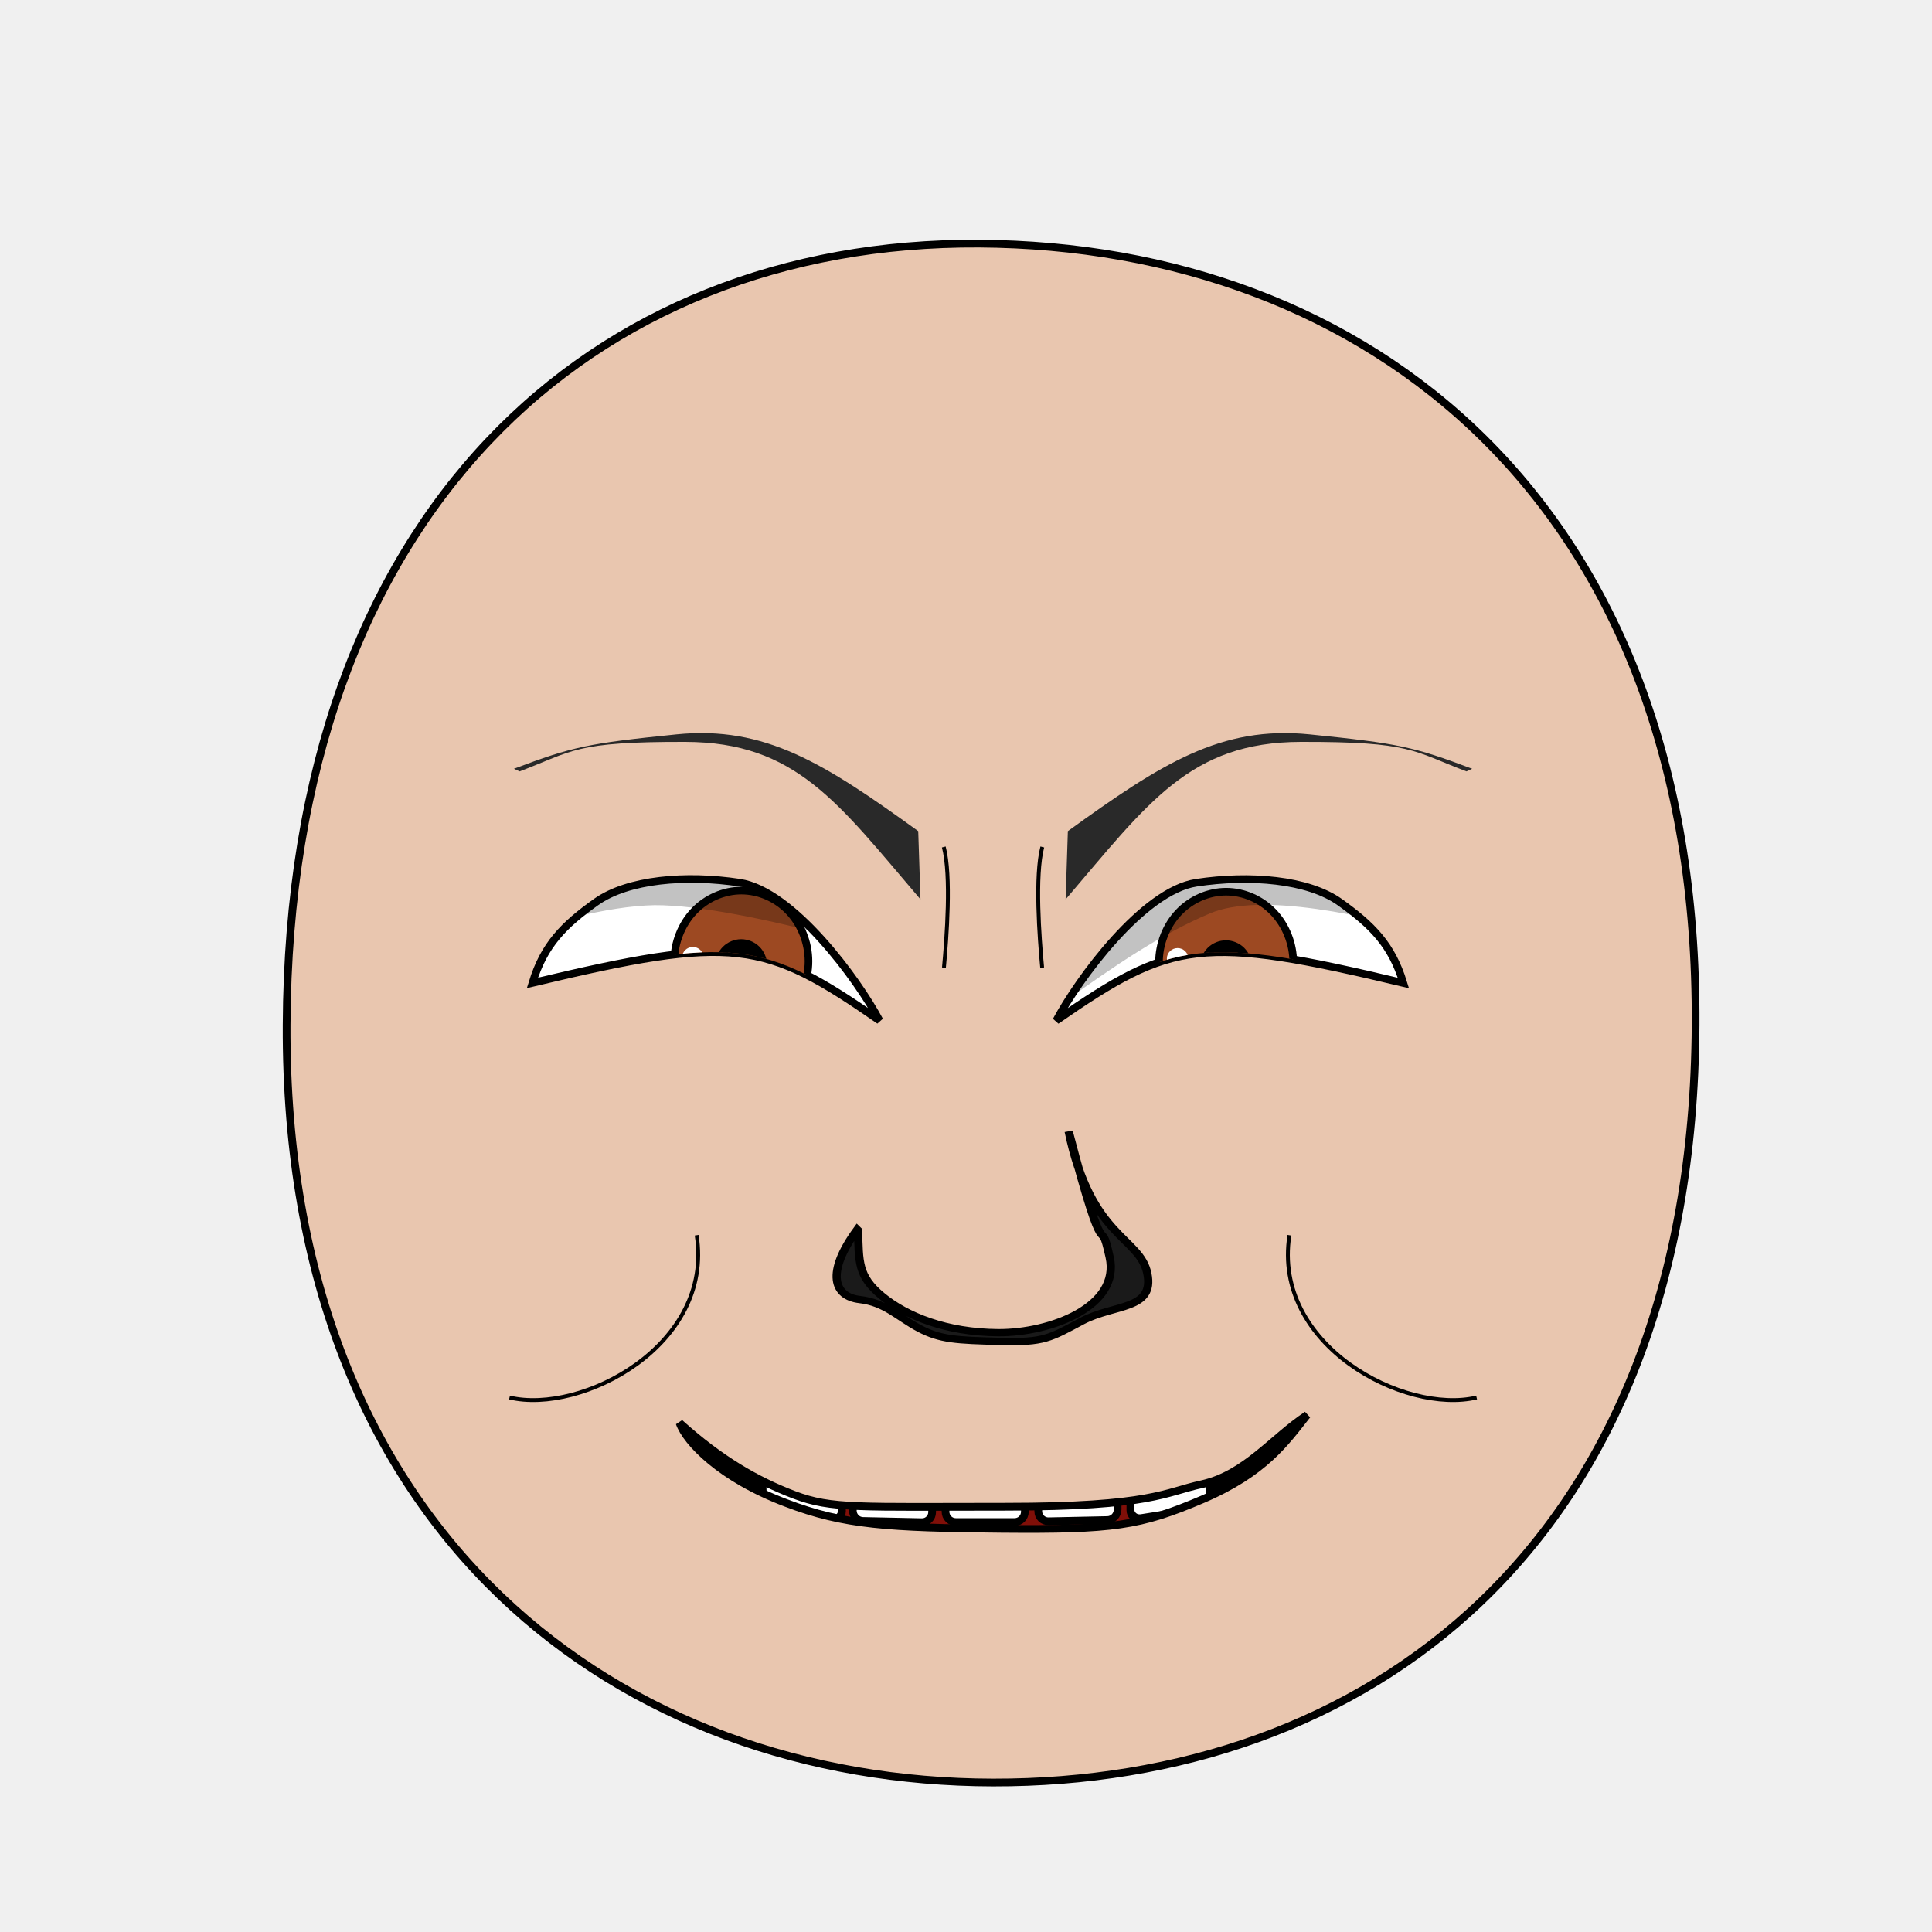
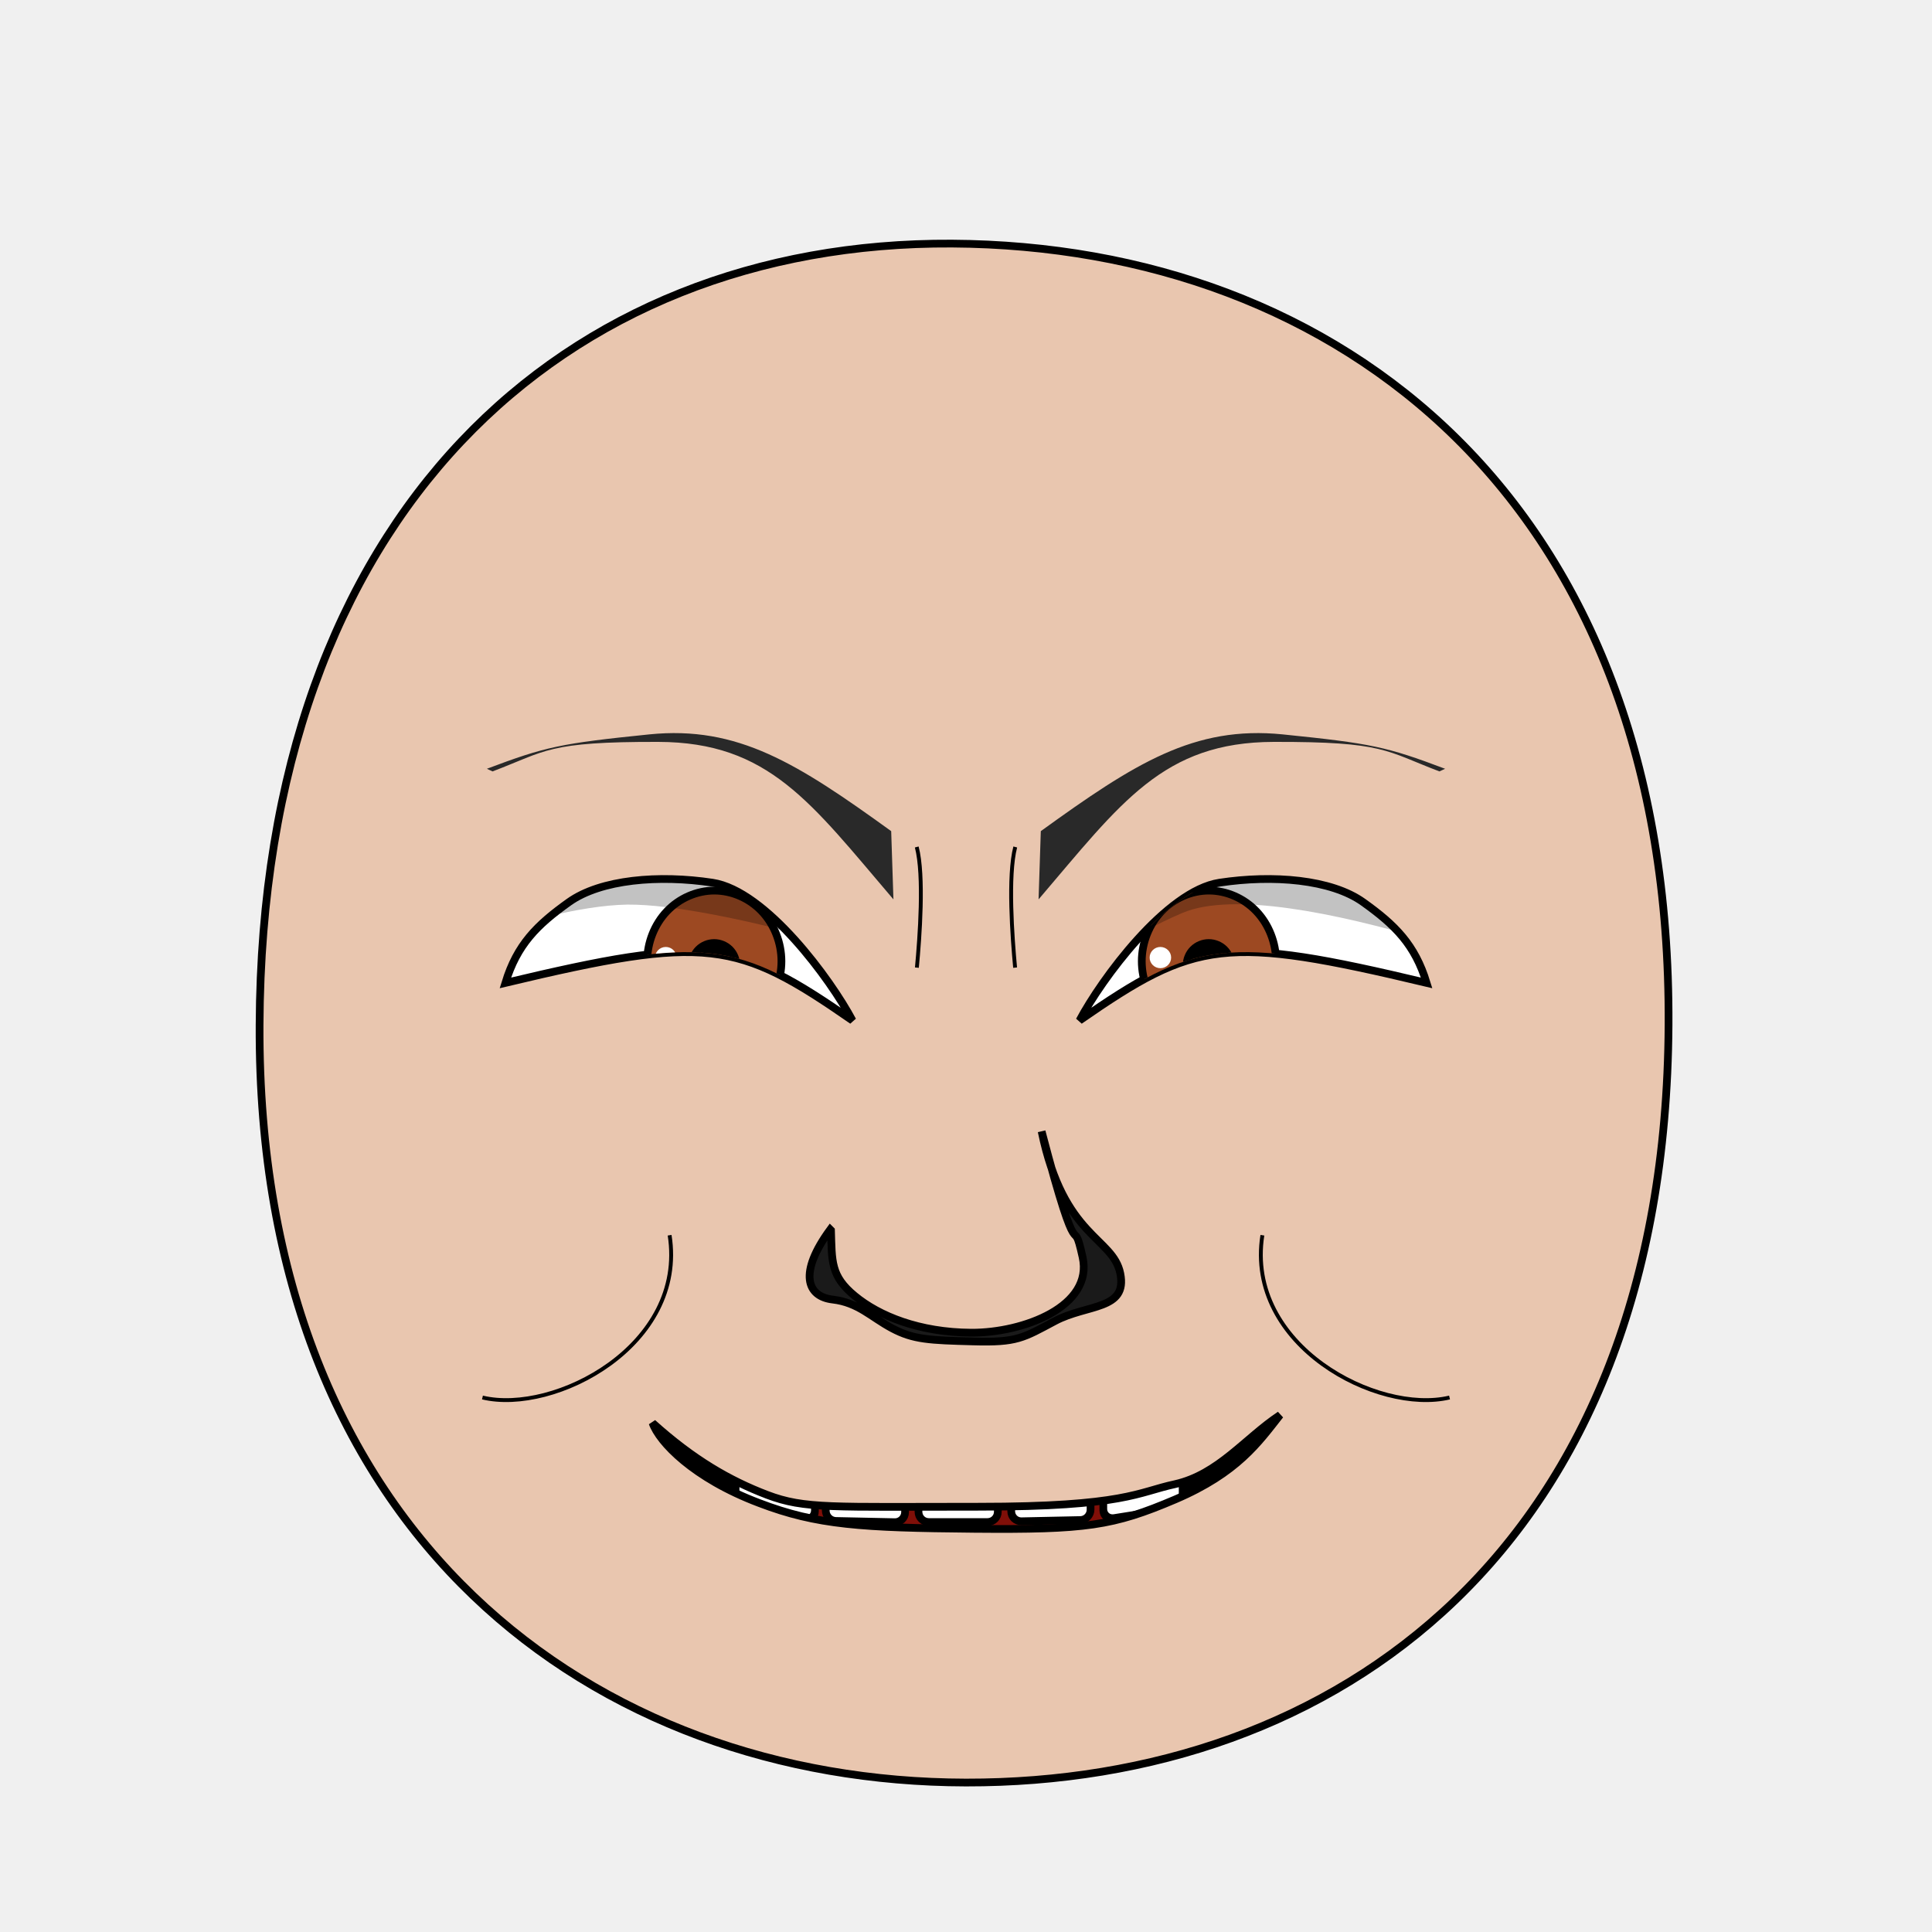
- <svg xmlns="http://www.w3.org/2000/svg" xmlns:xlink="http://www.w3.org/1999/xlink" version="1.1" viewBox="0 0 250 250" id="emoticon-front-view" width="100%" height="100%">
-   <defs id="defs4">
-     <clipPath id="clipPath2967">
-       <use transform="translate(-48.86,-147.03)" id="use2969" x="0" y="0" width="1" height="1" xlink:href="#path3622">
+ <svg xmlns="http://www.w3.org/2000/svg" xmlns:xlink="http://www.w3.org/1999/xlink" viewBox="0 0 250 250" id="emoticon-front-view" height="100%" width="100%" version="1.1">
+   <defs id="defs">
+     <clipPath id="clipPath-left-eye">
+       <use transform="matrix(1,0,0,1,0,0)" x="0" width="1" xlink:href="#left-eye-outline" height="1" y="0" id="use-left-eye-outline-1">
</use>
    </clipPath>
-     <clipPath id="clipPath4022">
-       <use transform="matrix(-1,0,0,1,907.59,-127.94)" id="use5959" x="0" y="0" width="250" height="250" xlink:href="#path3622">
+     <clipPath id="clipPath-right-eye">
+       <use id="use-left-eye-outline-2" y="0" height="250" xlink:href="#left-eye-outline" width="250" x="0" transform="matrix(-1,0,0,1,250,0)">
</use>
    </clipPath>
    <clipPath id="clipPath-mouth" clipPathUnits="userSpaceOnUse">
-       <use height="250" width="250" id="use-mouth-outline" xlink:href="#mouth-outline" y="0" x="0" />
+       <use transform="matrix(1,0,0,1,0,0)" height="250" y="0" x="0" xlink:href="#mouth-outline" id="use-mouth-outline" width="250">
+ </use>
    </clipPath>
  </defs>
  <g id="head">
-     <path style="fill:#e9c6af;stroke:#000000;stroke-width:1;stroke-opacity:1" d="M 128.48,230.66 C 176.27,230.75 219.01,200.57 219.41,132.64 219.79,64.72 176.76,31.81 126.68,31.52 76.6,31.24 37.38,66.28 37.09,132.65 36.8,199.01 80.69,230.57 128.48,230.66 Z" id="path164">
+     <path d="M 124.98,230.66 C 172.77,230.75 215.51,200.57 215.91,132.64 216.29,64.72 173.26,31.81 123.18,31.52 73.1,31.24 33.88,66.28 33.59,132.65 33.3,199.01 77.19,230.57 124.98,230.66 Z" style="fill:#e9c6af;stroke:#000000;stroke-width:1;stroke-opacity:1" id="head-outline">
</path>
  </g>
-   <g transform="matrix(0.16,0,0,0.16,63.94,17.76)" style="stroke-width:4.36;stroke-miterlimit:4;stroke-dasharray:none" id="left-eye">
-     <path d="M 198.45,602.87 C 241.64,609.42 294.11,681.21 311.69,714.33 217.84,649.23 194.13,645.03 30.98,683.91 40.45,652.95 56.44,637.09 82.31,618.62 108.18,600.15 155.25,596.32 198.45,602.87 Z" style="fill:#ffffff;stroke:#000000;stroke-width:6.14;stroke-miterlimit:4;stroke-opacity:1;stroke-dasharray:none" id="path3622">
+   <g id="left-eye">
+     <path d="M 92.192,114.219 C 99.102,115.267 107.498,126.754 110.31,132.053 95.294,121.637 91.501,120.965 65.397,127.186 66.912,122.232 69.47,119.694 73.61,116.739 77.749,113.784 85.28,113.171 92.192,114.219 Z" style="fill:#ffffff;stroke:#000000;stroke-width:1;stroke-miterlimit:4;stroke-opacity:1;stroke-dasharray:none" id="left-eye-outline">
</path>
-     <g transform="translate(48.86,147.03)" style="stroke-width:4.36;stroke-miterlimit:4;stroke-dasharray:none" clip-path="url(#clipPath2967)" id="lens">
-       <g id="g4403">
-         <path id="iris" d="M 205.380,519.390 C 205.380,534.350 199.530,549.210 189.480,559.790 179.430,570.370 165.310,576.530 151.090,576.530 136.880,576.530 122.760,570.370 112.710,559.790 102.660,549.210 96.800,534.350 96.800,519.390 96.800,504.430 102.660,489.560 112.710,478.980 122.760,468.400 136.880,462.240 151.090,462.240 165.310,462.240 179.430,468.400 189.480,478.980 199.530,489.560 205.380,504.430 205.380,519.390 Z" style="fill:#9d4922;fill-opacity:1;stroke:#000000;stroke-width:6.140;stroke-miterlimit:4;stroke-opacity:1;stroke-dasharray:none">
+     <g clip-path="url(#clipPath-left-eye)" id="left-eyeball">
+       <g id="left-lens">
+         <path d="M 101.118,124.387 C 101.118,126.781 100.182,129.158 98.574,130.851 96.966,132.544 94.707,133.53 92.432,133.53 90.158,133.53 87.899,132.544 86.291,130.851 84.683,129.158 83.746,126.781 83.746,124.387 83.746,121.994 84.683,119.614 86.291,117.922 87.899,116.229 90.158,115.243 92.432,115.243 94.707,115.243 96.966,116.229 98.574,117.922 100.182,119.614 101.118,121.994 101.118,124.387 Z" style="fill:#9d4922;fill-opacity:1;stroke:#000000;stroke-width:1;stroke-miterlimit:4;stroke-opacity:1;stroke-dasharray:none" id="iris">
</path>
-         <path id="pupil" style="fill:#000000;fill-opacity:1;stroke:#000000;stroke-width:6.140;stroke-miterlimit:4;stroke-opacity:1;stroke-dasharray:none" d="M 168.810,522.490 C 168.810,527.160 166.890,531.810 163.580,535.120 160.270,538.430 155.630,540.350 150.950,540.350 146.270,540.350 141.630,538.430 138.320,535.120 135.020,531.810 133.090,527.160 133.090,522.490 133.090,517.810 135.020,513.160 138.320,509.850 141.630,506.550 146.270,504.620 150.950,504.620 155.630,504.620 160.270,506.550 163.580,509.850 166.890,513.160 168.810,517.810 168.810,522.490 Z">
+         <path d="M 95.267,124.883 C 95.267,125.63 94.96,126.374 94.43,126.904 93.901,127.434 93.158,127.741 92.41,127.741 91.661,127.741 90.918,127.434 90.389,126.904 89.861,126.374 89.552,125.63 89.552,124.883 89.552,124.134 89.861,123.39 90.389,122.861 90.918,122.333 91.661,122.024 92.41,122.024 93.158,122.024 93.901,122.333 94.43,122.861 94.96,123.39 95.267,124.134 95.267,124.883 Z" style="fill:#000000;fill-opacity:1;stroke:#000000;stroke-width:1;stroke-miterlimit:4;stroke-opacity:1;stroke-dasharray:none" id="pupil">
</path>
-         <path d="M 120.54,516.41 C 120.54,521.15 116.63,524.99 111.84,524.99 107.05,524.99 103.16,521.15 103.16,516.41 103.16,511.67 107.05,507.82 111.84,507.82 116.63,507.82 120.54,511.67 120.54,516.41 Z" style="fill:#ffffff;fill-opacity:1;stroke:none" id="glare">
+         <path d="M 87.544,123.91 C 87.544,124.669 86.918,125.283 86.152,125.283 85.386,125.283 84.763,124.669 84.763,123.91 84.763,123.152 85.386,122.536 86.152,122.536 86.918,122.536 87.544,123.152 87.544,123.91 Z" style="fill:#ffffff;fill-opacity:1;stroke:none" id="glare">
</path>
      </g>
-       <path style="opacity:0.24;fill:#000000;stroke:#000000;stroke-width:1px;stroke-linecap:butt;stroke-linejoin:miter;stroke-opacity:1" d="M -119.84,530.47 -75.34,422.06 305.31,412.27 312.28,524.06 C 312.28,524.06 154.73,473.06 80.78,473.55 3.21,475.03 -119.84,530.47 -119.84,530.47 Z" id="left-lid-shadow">
+       <path d="M 49.083,126.16 56.203,108.814 117.107,107.248 118.222,125.134 C 118.222,125.134 93.014,116.974 81.182,117.053 68.771,117.29 49.083,126.16 49.083,126.16 Z" style="opacity:0.24;fill:#000000;stroke:#000000;stroke-width:0px;stroke-linecap:butt;stroke-linejoin:miter;stroke-opacity:1" id="left-lid-shadow">
</path>
    </g>
  </g>
-   <g transform="matrix(0.16,0,0,0.16,41.34,38.24)" style="stroke-width:4.36;stroke-miterlimit:4;stroke-dasharray:none" id="right-eye">
-     <use transform="matrix(-1,0,0,1,907.59,-127.94)" id="use3959" x="0" y="0" width="250" height="250" xlink:href="#path3622">
+   <g id="right-eye">
+     <use id="right-eye-outline" y="0" height="250" xlink:href="#left-eye-outline" width="250" x="0" transform="matrix(-1,0,0,1,250,0)">
</use>
-     <g clip-path="url(#clipPath4022)" id="g4015">
-       <use transform="translate(582.15,19.94)" style="stroke-width:4.36;stroke-miterlimit:4;stroke-dasharray:none" id="right-lens" x="0" y="0" width="1" height="1" xlink:href="#g4403">
+     <g clip-path="url(#clipPath-right-eye)" id="right-eyeball">
+       <use id="right-lens" y="0" height="1" xlink:href="#left-lens" style="stroke-width:4.36;stroke-miterlimit:4;stroke-dasharray:none" width="1" x="0" transform="matrix(1,0,0,1,64,0)">
</use>
-       <path style="opacity:0.24;fill:#000000;stroke:#000000;stroke-width:1px;stroke-linecap:butt;stroke-linejoin:miter;stroke-miterlimit:4;stroke-opacity:1;stroke-dasharray:none" d="M 507.37,628.34 544.71,378.2 983.41,344.88 1053.96,568.52 C 1053.96,568.52 801.19,465.12 720.1,499.2 638.99,533.28 566.31,606.42 507.37,628.34 Z" id="right-lid-shadow">
+       <path d="M 119.019,138.774 124.994,98.752 195.186,93.421 206.474,129.203 C 206.474,129.203 166.03,112.659 153.056,118.112 140.078,123.565 128.45,135.267 119.019,138.774 Z" style="opacity:0.24;fill:#000000;stroke:#000000;stroke-width:0px;stroke-linecap:butt;stroke-linejoin:miter;stroke-miterlimit:4;stroke-opacity:1;stroke-dasharray:none" id="right-lid-shadow">
</path>
    </g>
  </g>
-   <path d="M 119.11,116.38 C 108.42,103.86 103,96.03 88.67,96 74.35,95.97 74.21,97.17 67.24,99.82 L 66.5,99.48 C 74.11,96.61 76.03,96.2 87.51,95.03 98.99,93.87 106.68,98.78 118.82,107.55 Z" style="fill:#292929;fill-opacity:1;fill-rule:nonzero;stroke:4;stroke-width:1;stroke-miterlimit:118.82;stroke-opacity:107.55;stroke-dasharray:none" id="left-eye-brow">
+   <path d="M 115.61,116.38 C 104.92,103.86 99.5,96.03 85.17,96 70.85,95.97 70.71,97.17 63.74,99.82 L 63,99.48 C 70.61,96.61 72.53,96.2 84.01,95.03 95.49,93.87 103.18,98.78 115.32,107.55 Z" style="fill:#292929;fill-opacity:1;fill-rule:nonzero;stroke-width:1;stroke-miterlimit:118.82;stroke-opacity:10.18;stroke-dasharray:none" id="left-eye-brow">
</path>
-   <g style="stroke-width:1" transform="matrix(1.13,0,0,1,-17.27,2.11)" id="nose">
-     <path style="fill:#1a1a1a;stroke:#000000;stroke-width:0.94;stroke-miterlimit:4;stroke-dasharray:none" d="M 113.54,157.09 C 113.65,161.11 113.49,163.01 116.26,165.58 119.03,168.17 123.63,170.3 129.61,170.34 135.59,170.37 143.62,166.93 142.35,160.55 141.09,154.14 142.2,163.82 137.66,144.29 140.17,158.09 145.83,157.95 146.67,162.69 147.51,167.44 142.88,166.62 139.19,168.83 135.52,171.04 134.84,171.63 129.83,171.47 124.81,171.32 122.99,171.24 120.55,169.78 118.11,168.31 116.68,166.44 113.73,166.05 110.77,165.66 109.8,162.62 113.45,156.99 Z" id="nose-outline">
+   <g id="nose">
+     <path d="M 107.53,159.2 C 107.655,163.22 107.474,165.12 110.604,167.69 113.734,170.28 118.932,172.41 125.689,172.45 132.447,172.48 141.521,169.04 140.085,162.66 138.662,156.25 139.916,165.93 134.786,146.4 137.622,160.2 144.018,160.06 144.968,164.8 145.916,169.55 140.684,168.73 136.516,170.94 132.368,173.15 131.599,173.74 125.938,173.58 120.265,173.43 118.209,173.35 115.453,171.89 112.694,170.42 111.078,168.55 107.745,168.16 104.4,167.77 103.304,164.73 107.43,159.1 Z" style="fill:#1a1a1a;stroke:#000000;stroke-width:1;stroke-miterlimit:4;stroke-dasharray:none" id="nose-outline">
</path>
  </g>
-   <use id="right-eye-brow" x="0" y="0" width="250" height="250" xlink:href="#left-eye-brow" transform="matrix(-1,0,0,1,257,0)">
+   <use transform="matrix(-1,0,0,1,250,0)" x="0" width="250" xlink:href="#left-eye-brow" height="250" y="0" id="right-eye-brow">
</use>
  <g id="mouth">
    <g id="mouth-interior" clip-path="url(#clipPath-mouth)">
-       <rect style="fill:#000000;fill-opacity:1;stroke:none" y="159.934" x="68.16" height="66.556" width="119.944" id="mouth-background">
+       <rect style="fill:#000000;fill-opacity:1;stroke:none" x="68.16" width="119.944" id="mouth-background" height="66.556" y="159.934">
</rect>
-       <path d="M 98.34,211.42 C 98.01,191.12 114.23,189.74 130.46,189.07 148.01,188.36 161.92,193.11 161.92,211.42 140.73,211.42 119.54,211.42 98.34,211.42 Z" style="fill:#800f08;fill-opacity:1;stroke:none" id="tongue">
+       <path d="M 94.84,211.42 C 94.51,191.12 110.73,189.74 126.96,189.07 144.51,188.36 158.42,193.11 158.42,211.42 137.23,211.42 116.04,211.42 94.84,211.42 Z" style="fill:#800f08;fill-opacity:1;stroke:none" id="tongue">
</path>
-       <g style="stroke:#000000;stroke-opacity:1" transform="translate(4,9.5)" id="upper-teeth" morph="fix-children">
-         <rect style="fill:#ffffff;fill-opacity:1;stroke:#000000;stroke-width:1.004;stroke-opacity:1" id="tooth-02" width="10.356" height="15.123" x="95.524" y="158.195" ry="1.325" rx="1.336" transform="matrix(0.991225,0.1321854,0,1,0,0)">
+       <g transform="matrix(1,0,0,1,0.5,9.5)" morph="fix-children" id="upper-teeth">
+         <rect width="10.356" x="95.524" ry="1.325" transform="matrix(0.991225,0.1321854,0,1,0,0)" rx="1.336" y="158.195" height="15.123" id="tooth-02" style="fill:#ffffff;fill-opacity:1;stroke:#000000;stroke-width:1.004;stroke-opacity:1">
</rect>
-         <rect style="fill:#ffffff;fill-opacity:1;stroke:#000000;stroke-width:1;stroke-opacity:1" rx="1.325" ry="1.325" y="169.934" x="106.375" height="15.123" width="10.267" id="tooth-03" transform="matrix(0.999781,0.02092668,0,1,0,0)">
+         <rect rx="1.325" y="169.934" height="15.123" transform="matrix(0.999781,0.02092668,0,1,0,0)" id="tooth-03" width="10.267" x="106.375" ry="1.325" style="fill:#ffffff;fill-opacity:1;stroke:#000000;stroke-width:1;stroke-opacity:1">
</rect>
-         <rect style="fill:#ffffff;fill-opacity:1;stroke:#000000;stroke-opacity:1" id="tooth-04" width="10.265" height="15.123" x="118.352" y="172.327" ry="1.325" rx="1.325">
+         <rect width="10.265" x="118.352" ry="1.325" rx="1.325" y="172.327" height="15.123" id="tooth-04" style="fill:#ffffff;fill-opacity:1;stroke:#000000;stroke-opacity:1">
</rect>
-         <rect style="fill:#ffffff;fill-opacity:1;stroke:#000000;stroke-width:1;stroke-opacity:1" rx="1.325" ry="1.325" y="174.986" x="130.381" height="15.123" width="10.267" id="tooth-05" transform="matrix(0.999781,-0.02092669,0,1,0,0)">
+         <rect rx="1.325" y="174.986" height="15.123" transform="matrix(0.999781,-0.02092669,0,1,0,0)" id="tooth-05" width="10.267" x="130.381" ry="1.325" style="fill:#ffffff;fill-opacity:1;stroke:#000000;stroke-width:1;stroke-opacity:1">
</rect>
-         <rect style="fill:#ffffff;fill-opacity:1;stroke:#000000;stroke-width:1.006;stroke-opacity:1" id="tooth-06" width="10.394" height="15.123" x="144.054" y="194.646" ry="1.325" rx="1.341" transform="matrix(0.9876076,-0.1569434,0,1,0,0)">
+         <rect width="10.394" x="144.054" ry="1.325" transform="matrix(0.9876076,-0.1569434,0,1,0,0)" rx="1.341" y="194.646" height="15.123" id="tooth-06" style="fill:#ffffff;fill-opacity:1;stroke:#000000;stroke-width:1.006;stroke-opacity:1">
</rect>
      </g>
-       <g style="stroke:#000000;stroke-opacity:1" transform="translate(4,26)" id="lower-teeth">
-         <rect style="fill:#ffffff;fill-opacity:1;stroke:#000000;stroke-opacity:1" rx="1.325" ry="1.325" y="172.091" x="94.352" height="15.123" width="10.265" id="tooth-09">
+       <g transform="matrix(1,0,0,1,0.5,26)" id="lower-teeth">
+         <rect style="fill:#ffffff;fill-opacity:1;stroke:#000000;stroke-opacity:1" ry="1.325" x="94.352" width="10.265" id="tooth-09" height="15.123" y="172.091" rx="1.325">
</rect>
-         <rect style="fill:#ffffff;fill-opacity:1;stroke:#000000;stroke-opacity:1" id="tooth-10" width="10.265" height="15.123" x="106.352" y="172.091" ry="1.325" rx="1.325">
+         <rect style="fill:#ffffff;fill-opacity:1;stroke:#000000;stroke-opacity:1" id="tooth-10" height="15.123" y="172.091" rx="1.325" ry="1.325" x="106.352" width="10.265">
</rect>
-         <rect style="fill:#ffffff;fill-opacity:1;stroke:#000000;stroke-opacity:1" rx="1.325" ry="1.325" y="172.091" x="118.352" height="15.123" width="10.265" id="tooth-11">
+         <rect style="fill:#ffffff;fill-opacity:1;stroke:#000000;stroke-opacity:1" ry="1.325" x="118.352" width="10.265" id="tooth-11" height="15.123" y="172.091" rx="1.325">
</rect>
-         <rect style="fill:#ffffff;fill-opacity:1;stroke:#000000;stroke-opacity:1" id="tooth-12" width="10.265" height="15.123" x="130.352" y="172.091" ry="1.325" rx="1.325">
+         <rect style="fill:#ffffff;fill-opacity:1;stroke:#000000;stroke-opacity:1" id="tooth-12" height="15.123" y="172.091" rx="1.325" ry="1.325" x="130.352" width="10.265">
</rect>
-         <rect style="fill:#ffffff;fill-opacity:1;stroke:#000000;stroke-opacity:1" rx="1.325" ry="1.325" y="172.091" x="142.352" height="15.123" width="10.265" id="tooth-13">
+         <rect style="fill:#ffffff;fill-opacity:1;stroke:#000000;stroke-opacity:1" ry="1.325" x="142.352" width="10.265" id="tooth-13" height="15.123" y="172.091" rx="1.325">
</rect>
      </g>
    </g>
-     <path d="M 169.14,183.1 C 166.34,186.65 163.65,190.57 155.59,194.02 147.52,197.46 144.03,197.96 129.52,197.83 115.01,197.7 109.21,197.35 101.74,194.49 93.22,191.28 88.79,186.59 87.94,184.13 93.24,188.9 97.89,191.57 102.76,193.43 107.63,195.28 111.17,194.97 130.11,194.97 149.05,194.97 150.77,193.07 155.54,192.05 161.17,190.79 164.64,186.07 169.14,183.1 Z" style="fill:none;stroke:#000000;stroke-width:1px;stroke-miterlimit:4;stroke-opacity:1" id="mouth-outline">
+     <path d="M 165.64,183.1 C 162.84,186.65 160.15,190.57 152.09,194.02 144.02,197.46 140.53,197.96 126.02,197.83 111.51,197.7 105.71,197.35 98.24,194.49 89.72,191.28 85.29,186.59 84.44,184.13 89.74,188.9 94.39,191.57 99.26,193.43 104.13,195.28 107.67,194.97 126.61,194.97 145.55,194.97 147.27,193.07 152.04,192.05 157.67,190.79 161.14,186.07 165.64,183.1 Z" style="fill:none;stroke:#000000;stroke-width:1px;stroke-miterlimit:4;stroke-opacity:1" id="mouth-outline">
</path>
  </g>
-   <g style="stroke-width:6;stroke-miterlimit:48;stroke-dasharray:none" id="wrinkles">
-     <path d="M 122.126,109.598 C 123.101,113.307 122.508,121.328 122.145,125.211" style="fill:none;stroke:#000000;stroke-width:0.5;stroke-linecap:butt;stroke-linejoin:miter;stroke-miterlimit:4;stroke-opacity:1;stroke-dasharray:none" id="wrinkle-left-brow">
+   <g id="wrinkles">
+     <path d="M 118.626,109.598 C 119.601,113.307 119.008,121.328 118.645,125.211" style="fill:none;stroke:#000000;stroke-width:0.5;stroke-linecap:butt;stroke-linejoin:miter;stroke-miterlimit:4;stroke-opacity:1;stroke-dasharray:none" id="wrinkle-left-brow">
</path>
-     <path d="M 65.93,180.837 C 75.23,183.057 92.386,174.117 90.149,159.838" style="fill:none;stroke:#000000;stroke-width:0.5;stroke-linecap:butt;stroke-linejoin:miter;stroke-opacity:1;stroke-miterlimit:4;stroke-dasharray:none" id="wrinkle-left-cheek">
+     <path d="M 62.43,180.837 C 71.73,183.057 88.886,174.117 86.649,159.838" style="fill:none;stroke:#000000;stroke-width:0.5;stroke-linecap:butt;stroke-linejoin:miter;stroke-miterlimit:4;stroke-opacity:1;stroke-dasharray:none" id="wrinkle-left-cheek">
</path>
-     <use height="250" width="250" id="wrinkle-right-brow" xlink:href="#wrinkle-left-brow" y="0" x="0" style="stroke-width:0.500;stroke-miterlimit:4;stroke-dasharray:none" transform="matrix(-1,0,0,1,257,0)">
+     <use transform="matrix(-1,0,0,1,250,0)" style="stroke-width:0.5;stroke-miterlimit:4;stroke-dasharray:none" height="250" y="0" x="0" xlink:href="#wrinkle-left-brow" id="wrinkle-right-brow" width="250">
</use>
-     <use height="250" width="250" id="wrinkle-right-cheek" xlink:href="#wrinkle-left-cheek" y="0" x="0" style="stroke-width:0.500;stroke-miterlimit:4;stroke-dasharray:none" transform="matrix(-1,0,0,1,257,0)">
+     <use transform="matrix(-1,0,0,1,250,0)" style="stroke-width:0.5;stroke-miterlimit:4;stroke-dasharray:none" height="250" y="0" x="0" xlink:href="#wrinkle-left-cheek" id="wrinkle-right-cheek" width="250">
</use>
  </g>
</svg>
